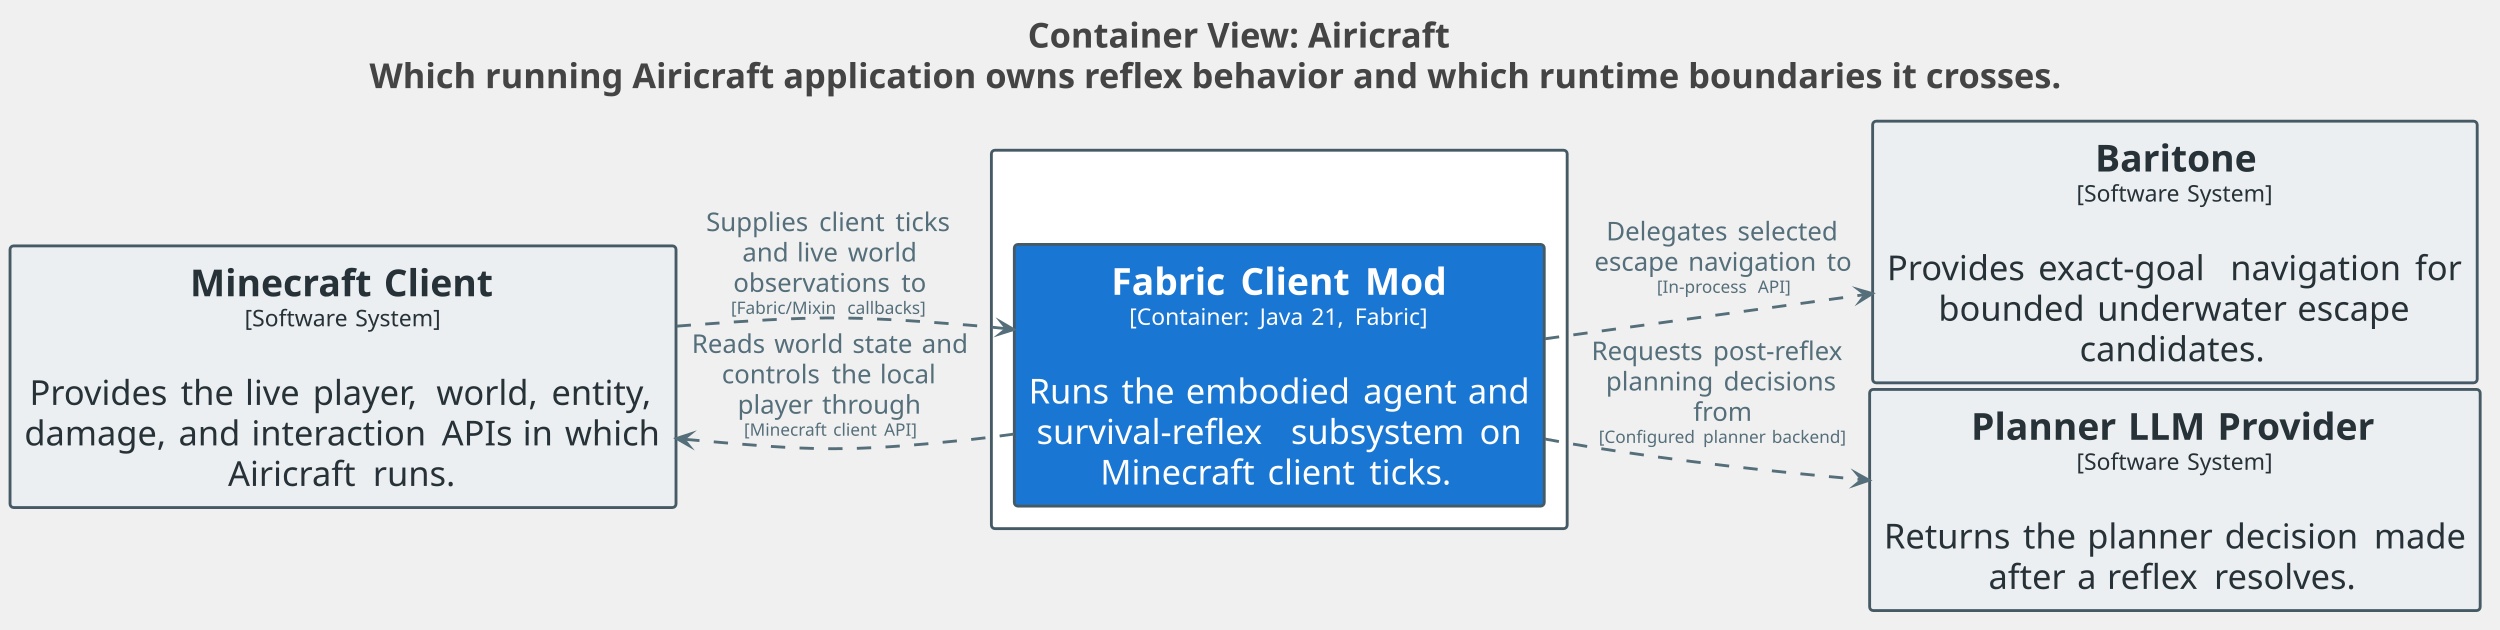
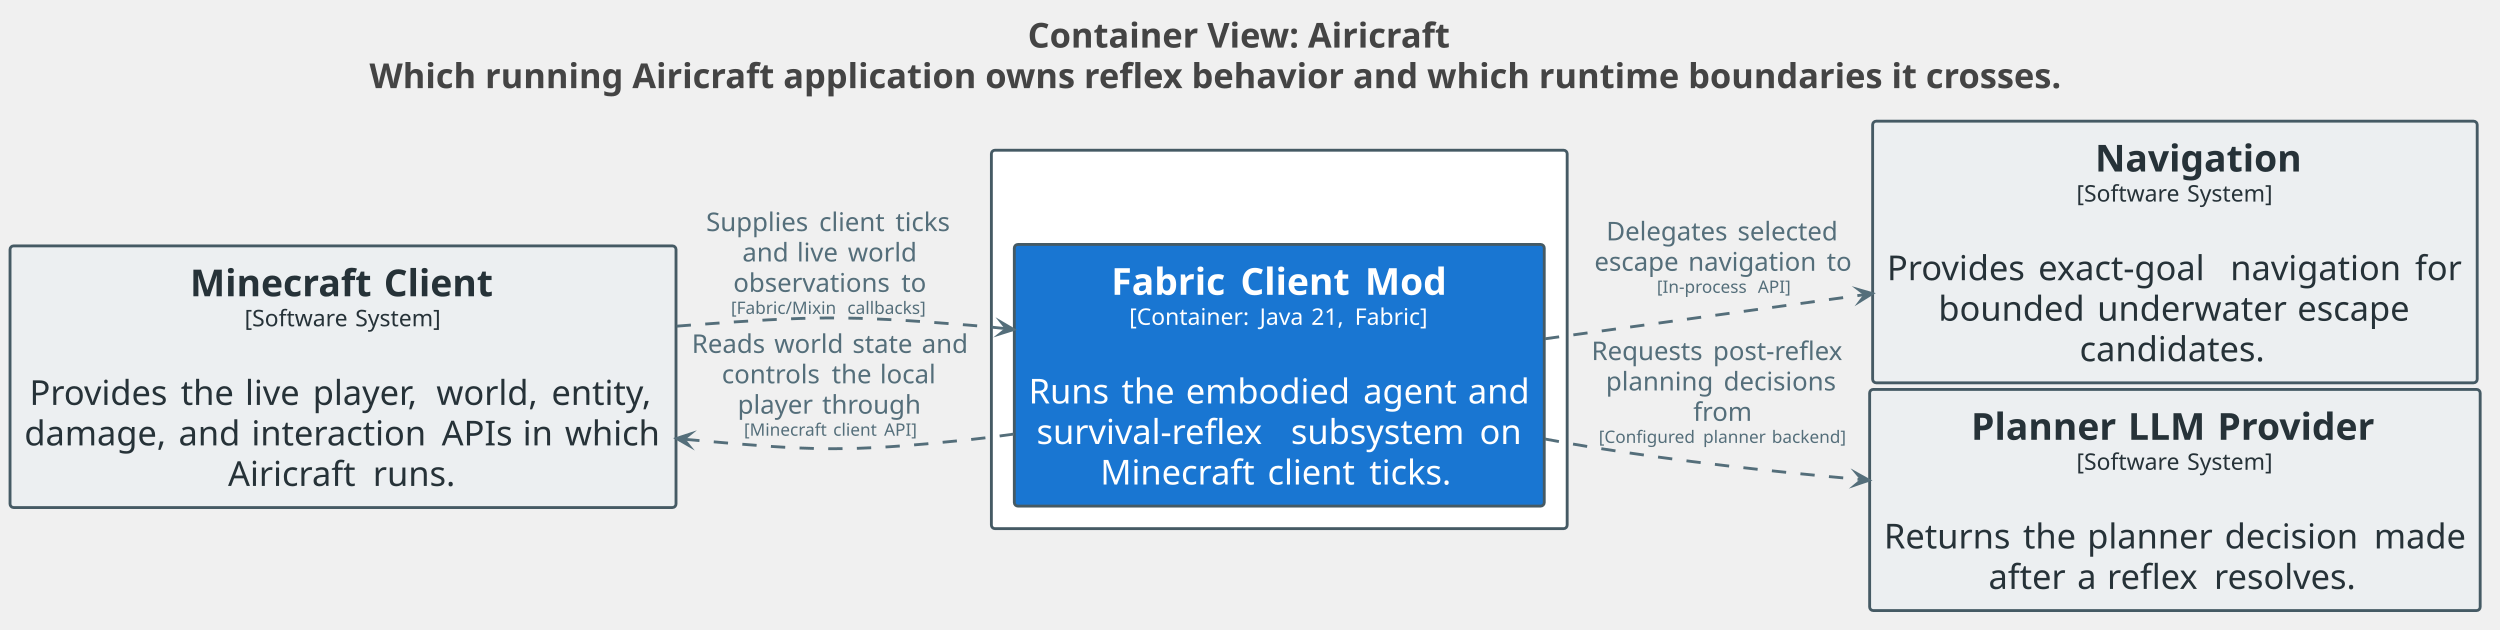
<svg xmlns="http://www.w3.org/2000/svg" contentStyleType="text/css" data-diagram-type="DESCRIPTION" height="439px" preserveAspectRatio="none" style="width:1744px;height:439px;background:#FFFFFF;" version="1.1" viewBox="0 0 1744 439" width="1744px" zoomAndPan="magnify">
  <defs />
  <g>
    <g class="title" data-source-line="1">
      <text fill="#444444" font-family="sans-serif" font-size="24" font-weight="700" lengthAdjust="spacing" textLength="303.316" x="716.929" y="33.203">Container View: Airicraft</text>
      <text fill="#444444" font-family="sans-serif" font-size="24" font-weight="700" lengthAdjust="spacing" textLength="1221.691" x="257.741" y="61.469">Which running Airicraft application owns reflex behavior and which runtime boundaries it crosses.</text>
    </g>
    <g class="cluster" data-qualified-name="Airicraft.n.size.16..Software System...size." data-source-line="64" id="ent0004">
      <rect fill="#FFFFFF" height="264" rx="2.5" ry="2.5" style="stroke:#455A64;stroke-width:2;" width="401.67" x="691.59" y="104.791" />
      <text fill="#FFFFFF" font-family="sans-serif" font-size="24" font-weight="700" lengthAdjust="spacing" textLength="101.66" x="841.595" y="129.994">Airicraft</text>
      <text fill="#FFFFFF" font-family="sans-serif" font-size="16" font-weight="700" lengthAdjust="spacing" textLength="148.359" x="818.245" y="150.526">[Software System]</text>
    </g>
    <g class="entity" data-qualified-name="Airicraft.n.size.16..Software System...size..Airicraft.FabricClientMod" data-source-line="65" id="ent0005">
      <rect fill="#1976D2" height="182.527" rx="2.5" ry="2.5" style="stroke:#455A64;stroke-width:2;" width="369.676" x="707.59" y="170.531" />
      <text fill="#FFFFFF" font-family="sans-serif" font-size="26" font-weight="700" lengthAdjust="spacing" textLength="81.555" x="775.225" y="205.668">Fabric</text>
      <text fill="#FFFFFF" font-family="sans-serif" font-size="26" font-weight="700" lengthAdjust="spacing" textLength="8.569" x="856.779" y="205.668"> </text>
      <text fill="#FFFFFF" font-family="sans-serif" font-size="26" font-weight="700" lengthAdjust="spacing" textLength="78.279" x="865.349" y="205.668">Client</text>
      <text fill="#FFFFFF" font-family="sans-serif" font-size="26" font-weight="700" lengthAdjust="spacing" textLength="8.569" x="943.628" y="205.668"> </text>
      <text fill="#FFFFFF" font-family="sans-serif" font-size="26" font-weight="700" lengthAdjust="spacing" textLength="57.434" x="952.197" y="205.668">Mod</text>
      <text fill="#FFFFFF" font-family="sans-serif" font-size="16" lengthAdjust="spacing" textLength="85.93" x="787.729" y="226.621">[Container:</text>
      <text fill="#FFFFFF" font-family="sans-serif" font-size="16" lengthAdjust="spacing" textLength="5.062" x="873.658" y="226.621"> </text>
      <text fill="#FFFFFF" font-family="sans-serif" font-size="16" lengthAdjust="spacing" textLength="30.93" x="878.721" y="226.621">Java</text>
      <text fill="#FFFFFF" font-family="sans-serif" font-size="16" lengthAdjust="spacing" textLength="5.062" x="909.65" y="226.621"> </text>
      <text fill="#FFFFFF" font-family="sans-serif" font-size="16" lengthAdjust="spacing" textLength="25.297" x="914.713" y="226.621">21,</text>
      <text fill="#FFFFFF" font-family="sans-serif" font-size="16" lengthAdjust="spacing" textLength="5.062" x="940.01" y="226.621"> </text>
      <text fill="#FFFFFF" font-family="sans-serif" font-size="16" lengthAdjust="spacing" textLength="52.055" x="945.072" y="226.621">Fabric]</text>
      <text fill="#FFFFFF" font-family="sans-serif" font-size="24" lengthAdjust="spacing" textLength="7.594" x="888.631" y="253.199"> </text>
      <text fill="#FFFFFF" font-family="sans-serif" font-size="24" lengthAdjust="spacing" textLength="57.199" x="717.59" y="281.465">Runs</text>
      <text fill="#FFFFFF" font-family="sans-serif" font-size="24" lengthAdjust="spacing" textLength="7.594" x="774.789" y="281.465"> </text>
      <text fill="#FFFFFF" font-family="sans-serif" font-size="24" lengthAdjust="spacing" textLength="37.242" x="782.383" y="281.465">the</text>
      <text fill="#FFFFFF" font-family="sans-serif" font-size="24" lengthAdjust="spacing" textLength="7.594" x="819.625" y="281.465"> </text>
      <text fill="#FFFFFF" font-family="sans-serif" font-size="24" lengthAdjust="spacing" textLength="116.144" x="827.219" y="281.465">embodied</text>
      <text fill="#FFFFFF" font-family="sans-serif" font-size="24" lengthAdjust="spacing" textLength="7.594" x="943.363" y="281.465"> </text>
      <text fill="#FFFFFF" font-family="sans-serif" font-size="24" lengthAdjust="spacing" textLength="65.461" x="950.957" y="281.465">agent</text>
      <text fill="#FFFFFF" font-family="sans-serif" font-size="24" lengthAdjust="spacing" textLength="7.594" x="1016.418" y="281.465"> </text>
      <text fill="#FFFFFF" font-family="sans-serif" font-size="24" lengthAdjust="spacing" textLength="43.254" x="1024.012" y="281.465">and</text>
      <text fill="#FFFFFF" font-family="sans-serif" font-size="24" lengthAdjust="spacing" textLength="169.852" x="723.092" y="309.731">survival-reflex</text>
      <text fill="#FFFFFF" font-family="sans-serif" font-size="24" lengthAdjust="spacing" textLength="7.594" x="892.943" y="309.731"> </text>
      <text fill="#FFFFFF" font-family="sans-serif" font-size="24" lengthAdjust="spacing" textLength="123.996" x="900.537" y="309.731">subsystem</text>
      <text fill="#FFFFFF" font-family="sans-serif" font-size="24" lengthAdjust="spacing" textLength="7.594" x="1024.533" y="309.731"> </text>
      <text fill="#FFFFFF" font-family="sans-serif" font-size="24" lengthAdjust="spacing" textLength="29.637" x="1032.127" y="309.731">on</text>
      <text fill="#FFFFFF" font-family="sans-serif" font-size="24" lengthAdjust="spacing" textLength="109.043" x="767.576" y="337.996">Minecraft</text>
      <text fill="#FFFFFF" font-family="sans-serif" font-size="24" lengthAdjust="spacing" textLength="7.594" x="876.619" y="337.996"> </text>
      <text fill="#FFFFFF" font-family="sans-serif" font-size="24" lengthAdjust="spacing" textLength="63.41" x="884.213" y="337.996">client</text>
      <text fill="#FFFFFF" font-family="sans-serif" font-size="24" lengthAdjust="spacing" textLength="7.594" x="947.623" y="337.996"> </text>
      <text fill="#FFFFFF" font-family="sans-serif" font-size="24" lengthAdjust="spacing" textLength="62.062" x="955.217" y="337.996">ticks.</text>
    </g>
    <g class="entity" data-qualified-name="MinecraftClient" data-source-line="60" id="ent0001">
      <rect fill="#ECEFF1" height="182.527" rx="2.5" ry="2.5" style="stroke:#455A64;stroke-width:2;" width="464.586" x="7" y="171.531" />
      <text fill="#263238" font-family="sans-serif" font-size="26" font-weight="700" lengthAdjust="spacing" textLength="126.623" x="132.557" y="206.668">Minecraft</text>
      <text fill="#263238" font-family="sans-serif" font-size="26" font-weight="700" lengthAdjust="spacing" textLength="8.569" x="259.18" y="206.668"> </text>
      <text fill="#263238" font-family="sans-serif" font-size="26" font-weight="700" lengthAdjust="spacing" textLength="78.279" x="267.75" y="206.668">Client</text>
      <text fill="#263238" font-family="sans-serif" font-size="16" lengthAdjust="spacing" textLength="72.141" x="170.606" y="227.621">[Software</text>
      <text fill="#263238" font-family="sans-serif" font-size="16" lengthAdjust="spacing" textLength="5.062" x="242.746" y="227.621"> </text>
      <text fill="#263238" font-family="sans-serif" font-size="16" lengthAdjust="spacing" textLength="60.172" x="247.809" y="227.621">System]</text>
      <text fill="#263238" font-family="sans-serif" font-size="24" lengthAdjust="spacing" textLength="7.594" x="235.496" y="254.199"> </text>
      <text fill="#263238" font-family="sans-serif" font-size="24" lengthAdjust="spacing" textLength="97.898" x="20.604" y="282.465">Provides</text>
      <text fill="#263238" font-family="sans-serif" font-size="24" lengthAdjust="spacing" textLength="7.594" x="118.502" y="282.465"> </text>
      <text fill="#263238" font-family="sans-serif" font-size="24" lengthAdjust="spacing" textLength="37.242" x="126.096" y="282.465">the</text>
      <text fill="#263238" font-family="sans-serif" font-size="24" lengthAdjust="spacing" textLength="7.594" x="163.338" y="282.465"> </text>
      <text fill="#263238" font-family="sans-serif" font-size="24" lengthAdjust="spacing" textLength="39.668" x="170.932" y="282.465">live</text>
      <text fill="#263238" font-family="sans-serif" font-size="24" lengthAdjust="spacing" textLength="7.594" x="210.6" y="282.465"> </text>
      <text fill="#263238" font-family="sans-serif" font-size="24" lengthAdjust="spacing" textLength="78.621" x="218.193" y="282.465">player,</text>
      <text fill="#263238" font-family="sans-serif" font-size="24" lengthAdjust="spacing" textLength="7.594" x="296.815" y="282.465"> </text>
      <text fill="#263238" font-family="sans-serif" font-size="24" lengthAdjust="spacing" textLength="72.691" x="304.408" y="282.465">world,</text>
      <text fill="#263238" font-family="sans-serif" font-size="24" lengthAdjust="spacing" textLength="7.594" x="377.1" y="282.465"> </text>
      <text fill="#263238" font-family="sans-serif" font-size="24" lengthAdjust="spacing" textLength="73.289" x="384.693" y="282.465">entity,</text>
      <text fill="#263238" font-family="sans-serif" font-size="24" lengthAdjust="spacing" textLength="99.949" x="17" y="310.731">damage,</text>
      <text fill="#263238" font-family="sans-serif" font-size="24" lengthAdjust="spacing" textLength="7.594" x="116.949" y="310.731"> </text>
      <text fill="#263238" font-family="sans-serif" font-size="24" lengthAdjust="spacing" textLength="43.254" x="124.543" y="310.731">and</text>
      <text fill="#263238" font-family="sans-serif" font-size="24" lengthAdjust="spacing" textLength="7.594" x="167.797" y="310.731"> </text>
      <text fill="#263238" font-family="sans-serif" font-size="24" lengthAdjust="spacing" textLength="125.098" x="175.391" y="310.731">interaction</text>
      <text fill="#263238" font-family="sans-serif" font-size="24" lengthAdjust="spacing" textLength="7.594" x="300.488" y="310.731"> </text>
      <text fill="#263238" font-family="sans-serif" font-size="24" lengthAdjust="spacing" textLength="48.973" x="308.082" y="310.731">APIs</text>
      <text fill="#263238" font-family="sans-serif" font-size="24" lengthAdjust="spacing" textLength="7.594" x="357.055" y="310.731"> </text>
      <text fill="#263238" font-family="sans-serif" font-size="24" lengthAdjust="spacing" textLength="21.832" x="364.648" y="310.731">in</text>
      <text fill="#263238" font-family="sans-serif" font-size="24" lengthAdjust="spacing" textLength="7.594" x="386.481" y="310.731"> </text>
      <text fill="#263238" font-family="sans-serif" font-size="24" lengthAdjust="spacing" textLength="67.512" x="394.074" y="310.731">which</text>
      <text fill="#263238" font-family="sans-serif" font-size="24" lengthAdjust="spacing" textLength="93.422" x="159.066" y="338.996">Airicraft</text>
      <text fill="#263238" font-family="sans-serif" font-size="24" lengthAdjust="spacing" textLength="7.594" x="252.488" y="338.996"> </text>
      <text fill="#263238" font-family="sans-serif" font-size="24" lengthAdjust="spacing" textLength="59.438" x="260.082" y="338.996">runs.</text>
    </g>
-     <g class="entity" data-qualified-name="Baritone" data-source-line="61" id="ent0002">
+     <g class="entity" data-qualified-name="Navigation" data-source-line="61" id="ent0002">
      <rect fill="#ECEFF1" height="182.527" rx="2.5" ry="2.5" style="stroke:#455A64;stroke-width:2;" width="421.742" x="1306.35" y="84.531" />
-       <text fill="#263238" font-family="sans-serif" font-size="26" font-weight="700" lengthAdjust="spacing" textLength="111.389" x="1461.527" y="119.668">Baritone</text>
+       <text fill="#263238" font-family="sans-serif" font-size="26" font-weight="700" lengthAdjust="spacing" textLength="111.389" x="1461.527" y="119.668">Navigation</text>
      <text fill="#263238" font-family="sans-serif" font-size="16" lengthAdjust="spacing" textLength="72.141" x="1448.534" y="140.621">[Software</text>
      <text fill="#263238" font-family="sans-serif" font-size="16" lengthAdjust="spacing" textLength="5.062" x="1520.674" y="140.621"> </text>
      <text fill="#263238" font-family="sans-serif" font-size="16" lengthAdjust="spacing" textLength="60.172" x="1525.737" y="140.621">System]</text>
      <text fill="#263238" font-family="sans-serif" font-size="24" lengthAdjust="spacing" textLength="7.594" x="1513.424" y="167.199"> </text>
      <text fill="#263238" font-family="sans-serif" font-size="24" lengthAdjust="spacing" textLength="97.898" x="1316.35" y="195.465">Provides</text>
      <text fill="#263238" font-family="sans-serif" font-size="24" lengthAdjust="spacing" textLength="7.594" x="1414.248" y="195.465"> </text>
      <text fill="#263238" font-family="sans-serif" font-size="24" lengthAdjust="spacing" textLength="126.398" x="1421.842" y="195.465">exact-goal</text>
      <text fill="#263238" font-family="sans-serif" font-size="24" lengthAdjust="spacing" textLength="7.594" x="1548.241" y="195.465"> </text>
      <text fill="#263238" font-family="sans-serif" font-size="24" lengthAdjust="spacing" textLength="121.277" x="1555.834" y="195.465">navigation</text>
      <text fill="#263238" font-family="sans-serif" font-size="24" lengthAdjust="spacing" textLength="7.594" x="1677.112" y="195.465"> </text>
      <text fill="#263238" font-family="sans-serif" font-size="24" lengthAdjust="spacing" textLength="33.387" x="1684.706" y="195.465">for</text>
      <text fill="#263238" font-family="sans-serif" font-size="24" lengthAdjust="spacing" textLength="103.219" x="1352.204" y="223.731">bounded</text>
      <text fill="#263238" font-family="sans-serif" font-size="24" lengthAdjust="spacing" textLength="7.594" x="1455.422" y="223.731"> </text>
      <text fill="#263238" font-family="sans-serif" font-size="24" lengthAdjust="spacing" textLength="132" x="1463.016" y="223.731">underwater</text>
      <text fill="#263238" font-family="sans-serif" font-size="24" lengthAdjust="spacing" textLength="7.594" x="1595.016" y="223.731"> </text>
      <text fill="#263238" font-family="sans-serif" font-size="24" lengthAdjust="spacing" textLength="79.629" x="1602.61" y="223.731">escape</text>
      <text fill="#263238" font-family="sans-serif" font-size="24" lengthAdjust="spacing" textLength="133.019" x="1450.711" y="251.996">candidates.</text>
    </g>
    <g class="entity" data-qualified-name="PlannerLLMProvider" data-source-line="62" id="ent0003">
      <rect fill="#ECEFF1" height="154.262" rx="2.5" ry="2.5" style="stroke:#455A64;stroke-width:2;" width="425.914" x="1304.26" y="271.661" />
      <text fill="#263238" font-family="sans-serif" font-size="26" font-weight="700" lengthAdjust="spacing" textLength="100.89" x="1375.017" y="306.798">Planner</text>
      <text fill="#263238" font-family="sans-serif" font-size="26" font-weight="700" lengthAdjust="spacing" textLength="8.569" x="1475.907" y="306.798"> </text>
      <text fill="#263238" font-family="sans-serif" font-size="26" font-weight="700" lengthAdjust="spacing" textLength="53.841" x="1484.476" y="306.798">LLM</text>
      <text fill="#263238" font-family="sans-serif" font-size="26" font-weight="700" lengthAdjust="spacing" textLength="8.569" x="1538.317" y="306.798"> </text>
      <text fill="#263238" font-family="sans-serif" font-size="26" font-weight="700" lengthAdjust="spacing" textLength="112.531" x="1546.886" y="306.798">Provider</text>
      <text fill="#263238" font-family="sans-serif" font-size="16" lengthAdjust="spacing" textLength="72.141" x="1448.53" y="327.751">[Software</text>
      <text fill="#263238" font-family="sans-serif" font-size="16" lengthAdjust="spacing" textLength="5.062" x="1520.67" y="327.751"> </text>
      <text fill="#263238" font-family="sans-serif" font-size="16" lengthAdjust="spacing" textLength="60.172" x="1525.733" y="327.751">System]</text>
      <text fill="#263238" font-family="sans-serif" font-size="24" lengthAdjust="spacing" textLength="7.594" x="1513.42" y="354.329"> </text>
      <text fill="#263238" font-family="sans-serif" font-size="24" lengthAdjust="spacing" textLength="89.367" x="1314.26" y="382.595">Returns</text>
      <text fill="#263238" font-family="sans-serif" font-size="24" lengthAdjust="spacing" textLength="7.594" x="1403.627" y="382.595"> </text>
      <text fill="#263238" font-family="sans-serif" font-size="24" lengthAdjust="spacing" textLength="37.242" x="1411.221" y="382.595">the</text>
      <text fill="#263238" font-family="sans-serif" font-size="24" lengthAdjust="spacing" textLength="7.594" x="1448.463" y="382.595"> </text>
      <text fill="#263238" font-family="sans-serif" font-size="24" lengthAdjust="spacing" textLength="88.277" x="1456.057" y="382.595">planner</text>
      <text fill="#263238" font-family="sans-serif" font-size="24" lengthAdjust="spacing" textLength="7.594" x="1544.334" y="382.595"> </text>
      <text fill="#263238" font-family="sans-serif" font-size="24" lengthAdjust="spacing" textLength="96.516" x="1551.928" y="382.595">decision</text>
      <text fill="#263238" font-family="sans-serif" font-size="24" lengthAdjust="spacing" textLength="7.594" x="1648.444" y="382.595"> </text>
      <text fill="#263238" font-family="sans-serif" font-size="24" lengthAdjust="spacing" textLength="64.137" x="1656.037" y="382.595">made</text>
      <text fill="#263238" font-family="sans-serif" font-size="24" lengthAdjust="spacing" textLength="54.246" x="1387.192" y="410.861">after</text>
      <text fill="#263238" font-family="sans-serif" font-size="24" lengthAdjust="spacing" textLength="7.594" x="1441.438" y="410.861"> </text>
      <text fill="#263238" font-family="sans-serif" font-size="24" lengthAdjust="spacing" textLength="13.254" x="1449.032" y="410.861">a</text>
      <text fill="#263238" font-family="sans-serif" font-size="24" lengthAdjust="spacing" textLength="7.594" x="1462.285" y="410.861"> </text>
      <text fill="#263238" font-family="sans-serif" font-size="24" lengthAdjust="spacing" textLength="67.043" x="1469.879" y="410.861">reflex</text>
      <text fill="#263238" font-family="sans-serif" font-size="24" lengthAdjust="spacing" textLength="7.594" x="1536.922" y="410.861"> </text>
      <text fill="#263238" font-family="sans-serif" font-size="24" lengthAdjust="spacing" textLength="102.727" x="1544.516" y="410.861">resolves.</text>
    </g>
    <g class="link" data-entity-1="ent0001" data-entity-2="ent0005" data-link-type="dependency" data-source-line="68" id="lnk6">
      <path d="M472.02,227.541 C475.23,227.281 478.42,227.021 481.59,226.791 C567.57,220.411 589.64,219.871 675.59,226.791 C685.9,227.621 691.492,228.106 702.132,229.316" fill="none" id="MinecraftClient-to-Airicraft.FabricClientMod" style="stroke:#546E7A;stroke-width:2;stroke-dasharray:10,10;" />
      <polygon fill="#546E7A" points="707.1,229.881,698.61,224.89,702.132,229.316,697.706,232.839,707.1,229.881" style="stroke:#546E7A;stroke-width:2;stroke-linejoin:miter;stroke-miterlimit:10;" />
      <text fill="#546E7A" font-family="sans-serif" font-size="18" lengthAdjust="spacing" textLength="73.134" x="492.59" y="161.204">Supplies</text>
      <text fill="#546E7A" font-family="sans-serif" font-size="18" lengthAdjust="spacing" textLength="5.695" x="565.724" y="161.204"> </text>
      <text fill="#546E7A" font-family="sans-serif" font-size="18" lengthAdjust="spacing" textLength="47.558" x="571.419" y="161.204">client</text>
      <text fill="#546E7A" font-family="sans-serif" font-size="18" lengthAdjust="spacing" textLength="5.695" x="618.977" y="161.204"> </text>
      <text fill="#546E7A" font-family="sans-serif" font-size="18" lengthAdjust="spacing" textLength="40.852" x="624.672" y="161.204">ticks</text>
      <text fill="#546E7A" font-family="sans-serif" font-size="18" lengthAdjust="spacing" textLength="32.44" x="517.854" y="182.403">and</text>
      <text fill="#546E7A" font-family="sans-serif" font-size="18" lengthAdjust="spacing" textLength="5.695" x="550.295" y="182.403"> </text>
      <text fill="#546E7A" font-family="sans-serif" font-size="18" lengthAdjust="spacing" textLength="29.751" x="555.99" y="182.403">live</text>
      <text fill="#546E7A" font-family="sans-serif" font-size="18" lengthAdjust="spacing" textLength="5.695" x="585.741" y="182.403"> </text>
      <text fill="#546E7A" font-family="sans-serif" font-size="18" lengthAdjust="spacing" textLength="48.823" x="591.436" y="182.403">world</text>
      <text fill="#546E7A" font-family="sans-serif" font-size="18" lengthAdjust="spacing" textLength="111.551" x="511.539" y="203.602">observations</text>
      <text fill="#546E7A" font-family="sans-serif" font-size="18" lengthAdjust="spacing" textLength="5.695" x="623.09" y="203.602"> </text>
      <text fill="#546E7A" font-family="sans-serif" font-size="18" lengthAdjust="spacing" textLength="17.789" x="628.785" y="203.602">to</text>
      <text fill="#546E7A" font-family="sans-serif" font-size="12" lengthAdjust="spacing" textLength="77.414" x="509.916" y="219">[Fabric/Mixin</text>
      <text fill="#546E7A" font-family="sans-serif" font-size="12" lengthAdjust="spacing" textLength="3.797" x="587.33" y="219"> </text>
      <text fill="#546E7A" font-family="sans-serif" font-size="12" lengthAdjust="spacing" textLength="57.07" x="591.127" y="219">callbacks]</text>
    </g>
    <g class="link" data-entity-1="ent0005" data-entity-2="ent0001" data-link-type="dependency" data-source-line="69" id="lnk7">
      <path d="M707.25,302.801 C696.57,304.371 685.96,305.721 675.59,306.791 C589.82,315.631 567.46,314.551 481.59,306.791 C478.41,306.501 480.174,306.703 476.964,306.373" fill="none" id="Airicraft.FabricClientMod-to-MinecraftClient" style="stroke:#546E7A;stroke-width:2;stroke-dasharray:10,10;" />
      <polygon fill="#546E7A" points="471.99,305.861,480.534,310.761,476.964,306.373,481.352,302.803,471.99,305.861" style="stroke:#546E7A;stroke-width:2;stroke-linejoin:miter;stroke-miterlimit:10;" />
      <text fill="#546E7A" font-family="sans-serif" font-size="18" lengthAdjust="spacing" textLength="51.855" x="482.59" y="246.194">Reads</text>
      <text fill="#546E7A" font-family="sans-serif" font-size="18" lengthAdjust="spacing" textLength="5.695" x="534.446" y="246.194"> </text>
      <text fill="#546E7A" font-family="sans-serif" font-size="18" lengthAdjust="spacing" textLength="48.823" x="540.141" y="246.194">world</text>
      <text fill="#546E7A" font-family="sans-serif" font-size="18" lengthAdjust="spacing" textLength="5.695" x="588.964" y="246.194"> </text>
      <text fill="#546E7A" font-family="sans-serif" font-size="18" lengthAdjust="spacing" textLength="42.609" x="594.659" y="246.194">state</text>
      <text fill="#546E7A" font-family="sans-serif" font-size="18" lengthAdjust="spacing" textLength="5.695" x="637.269" y="246.194"> </text>
      <text fill="#546E7A" font-family="sans-serif" font-size="18" lengthAdjust="spacing" textLength="32.44" x="642.964" y="246.194">and</text>
      <text fill="#546E7A" font-family="sans-serif" font-size="18" lengthAdjust="spacing" textLength="70.981" x="503.534" y="267.393">controls</text>
      <text fill="#546E7A" font-family="sans-serif" font-size="18" lengthAdjust="spacing" textLength="5.695" x="574.515" y="267.393"> </text>
      <text fill="#546E7A" font-family="sans-serif" font-size="18" lengthAdjust="spacing" textLength="27.932" x="580.21" y="267.393">the</text>
      <text fill="#546E7A" font-family="sans-serif" font-size="18" lengthAdjust="spacing" textLength="5.695" x="608.142" y="267.393"> </text>
      <text fill="#546E7A" font-family="sans-serif" font-size="18" lengthAdjust="spacing" textLength="40.623" x="613.837" y="267.393">local</text>
      <text fill="#546E7A" font-family="sans-serif" font-size="18" lengthAdjust="spacing" textLength="53.27" x="514.569" y="288.592">player</text>
      <text fill="#546E7A" font-family="sans-serif" font-size="18" lengthAdjust="spacing" textLength="5.695" x="567.84" y="288.592"> </text>
      <text fill="#546E7A" font-family="sans-serif" font-size="18" lengthAdjust="spacing" textLength="69.891" x="573.535" y="288.592">through</text>
      <text fill="#546E7A" font-family="sans-serif" font-size="12" lengthAdjust="spacing" textLength="58.424" x="519" y="303.99">[Minecraft</text>
      <text fill="#546E7A" font-family="sans-serif" font-size="12" lengthAdjust="spacing" textLength="3.797" x="577.424" y="303.99"> </text>
      <text fill="#546E7A" font-family="sans-serif" font-size="12" lengthAdjust="spacing" textLength="31.705" x="581.221" y="303.99">client</text>
      <text fill="#546E7A" font-family="sans-serif" font-size="12" lengthAdjust="spacing" textLength="3.797" x="612.926" y="303.99"> </text>
      <text fill="#546E7A" font-family="sans-serif" font-size="12" lengthAdjust="spacing" textLength="22.271" x="616.723" y="303.99">API]</text>
    </g>
    <g class="link" data-entity-1="ent0005" data-entity-2="ent0002" data-link-type="dependency" data-source-line="70" id="lnk8">
-       <path d="M1077.75,236.341 C1149.49,226.431 1227.137,215.705 1301.157,205.485" fill="none" id="Airicraft.FabricClientMod-to-Baritone" style="stroke:#546E7A;stroke-width:2;stroke-dasharray:10,10;" />
+       <path d="M1077.75,236.341 C1149.49,226.431 1227.137,215.705 1301.157,205.485" fill="none" id="Airicraft.FabricClientMod-to-Navigation" style="stroke:#546E7A;stroke-width:2;stroke-dasharray:10,10;" />
      <polygon fill="#546E7A" points="1306.11,204.801,1296.648,202.07,1301.157,205.485,1297.742,209.995,1306.11,204.801" style="stroke:#546E7A;stroke-width:2;stroke-linejoin:miter;stroke-miterlimit:10;" />
      <text fill="#546E7A" font-family="sans-serif" font-size="18" lengthAdjust="spacing" textLength="85.843" x="1120.548" y="167.704">Delegates</text>
      <text fill="#546E7A" font-family="sans-serif" font-size="18" lengthAdjust="spacing" textLength="5.695" x="1206.391" y="167.704"> </text>
      <text fill="#546E7A" font-family="sans-serif" font-size="18" lengthAdjust="spacing" textLength="71.745" x="1212.086" y="167.704">selected</text>
      <text fill="#546E7A" font-family="sans-serif" font-size="18" lengthAdjust="spacing" textLength="59.722" x="1112.26" y="188.903">escape</text>
      <text fill="#546E7A" font-family="sans-serif" font-size="18" lengthAdjust="spacing" textLength="5.695" x="1171.982" y="188.903"> </text>
      <text fill="#546E7A" font-family="sans-serif" font-size="18" lengthAdjust="spacing" textLength="90.958" x="1177.677" y="188.903">navigation</text>
      <text fill="#546E7A" font-family="sans-serif" font-size="18" lengthAdjust="spacing" textLength="5.695" x="1268.635" y="188.903"> </text>
      <text fill="#546E7A" font-family="sans-serif" font-size="18" lengthAdjust="spacing" textLength="17.789" x="1274.33" y="188.903">to</text>
      <text fill="#546E7A" font-family="sans-serif" font-size="12" lengthAdjust="spacing" textLength="66.65" x="1155.83" y="204.301">[In-process</text>
      <text fill="#546E7A" font-family="sans-serif" font-size="12" lengthAdjust="spacing" textLength="3.797" x="1222.481" y="204.301"> </text>
      <text fill="#546E7A" font-family="sans-serif" font-size="12" lengthAdjust="spacing" textLength="22.271" x="1226.278" y="204.301">API]</text>
    </g>
    <g class="link" data-entity-1="ent0005" data-entity-2="ent0003" data-link-type="dependency" data-source-line="71" id="lnk9">
      <path d="M1077.66,306.231 C1088.32,308.251 1098.91,310.131 1109.26,311.791 C1172.13,321.881 1235.949,329 1298.81,334.57" fill="none" id="Airicraft.FabricClientMod-to-PlannerLLMProvider" style="stroke:#546E7A;stroke-width:2;stroke-dasharray:10,10;" />
      <polygon fill="#546E7A" points="1303.79,335.011,1295.178,330.233,1298.81,334.57,1294.472,338.201,1303.79,335.011" style="stroke:#546E7A;stroke-width:2;stroke-linejoin:miter;stroke-miterlimit:10;" />
      <text fill="#546E7A" font-family="sans-serif" font-size="18" lengthAdjust="spacing" textLength="79.022" x="1110.26" y="251.194">Requests</text>
      <text fill="#546E7A" font-family="sans-serif" font-size="18" lengthAdjust="spacing" textLength="5.695" x="1189.283" y="251.194"> </text>
      <text fill="#546E7A" font-family="sans-serif" font-size="18" lengthAdjust="spacing" textLength="98.991" x="1194.978" y="251.194">post-reflex</text>
      <text fill="#546E7A" font-family="sans-serif" font-size="18" lengthAdjust="spacing" textLength="76.412" x="1120.28" y="272.393">planning</text>
      <text fill="#546E7A" font-family="sans-serif" font-size="18" lengthAdjust="spacing" textLength="5.695" x="1196.692" y="272.393"> </text>
      <text fill="#546E7A" font-family="sans-serif" font-size="18" lengthAdjust="spacing" textLength="81.562" x="1202.387" y="272.393">decisions</text>
      <text fill="#546E7A" font-family="sans-serif" font-size="18" lengthAdjust="spacing" textLength="41.845" x="1181.192" y="293.592">from</text>
      <text fill="#546E7A" font-family="sans-serif" font-size="12" lengthAdjust="spacing" textLength="68.982" x="1115.293" y="308.99">[Configured</text>
      <text fill="#546E7A" font-family="sans-serif" font-size="12" lengthAdjust="spacing" textLength="3.797" x="1184.276" y="308.99"> </text>
      <text fill="#546E7A" font-family="sans-serif" font-size="12" lengthAdjust="spacing" textLength="44.139" x="1188.072" y="308.99">planner</text>
      <text fill="#546E7A" font-family="sans-serif" font-size="12" lengthAdjust="spacing" textLength="3.797" x="1232.211" y="308.99"> </text>
      <text fill="#546E7A" font-family="sans-serif" font-size="12" lengthAdjust="spacing" textLength="52.928" x="1236.008" y="308.99">backend]</text>
    </g>
  </g>
</svg>
